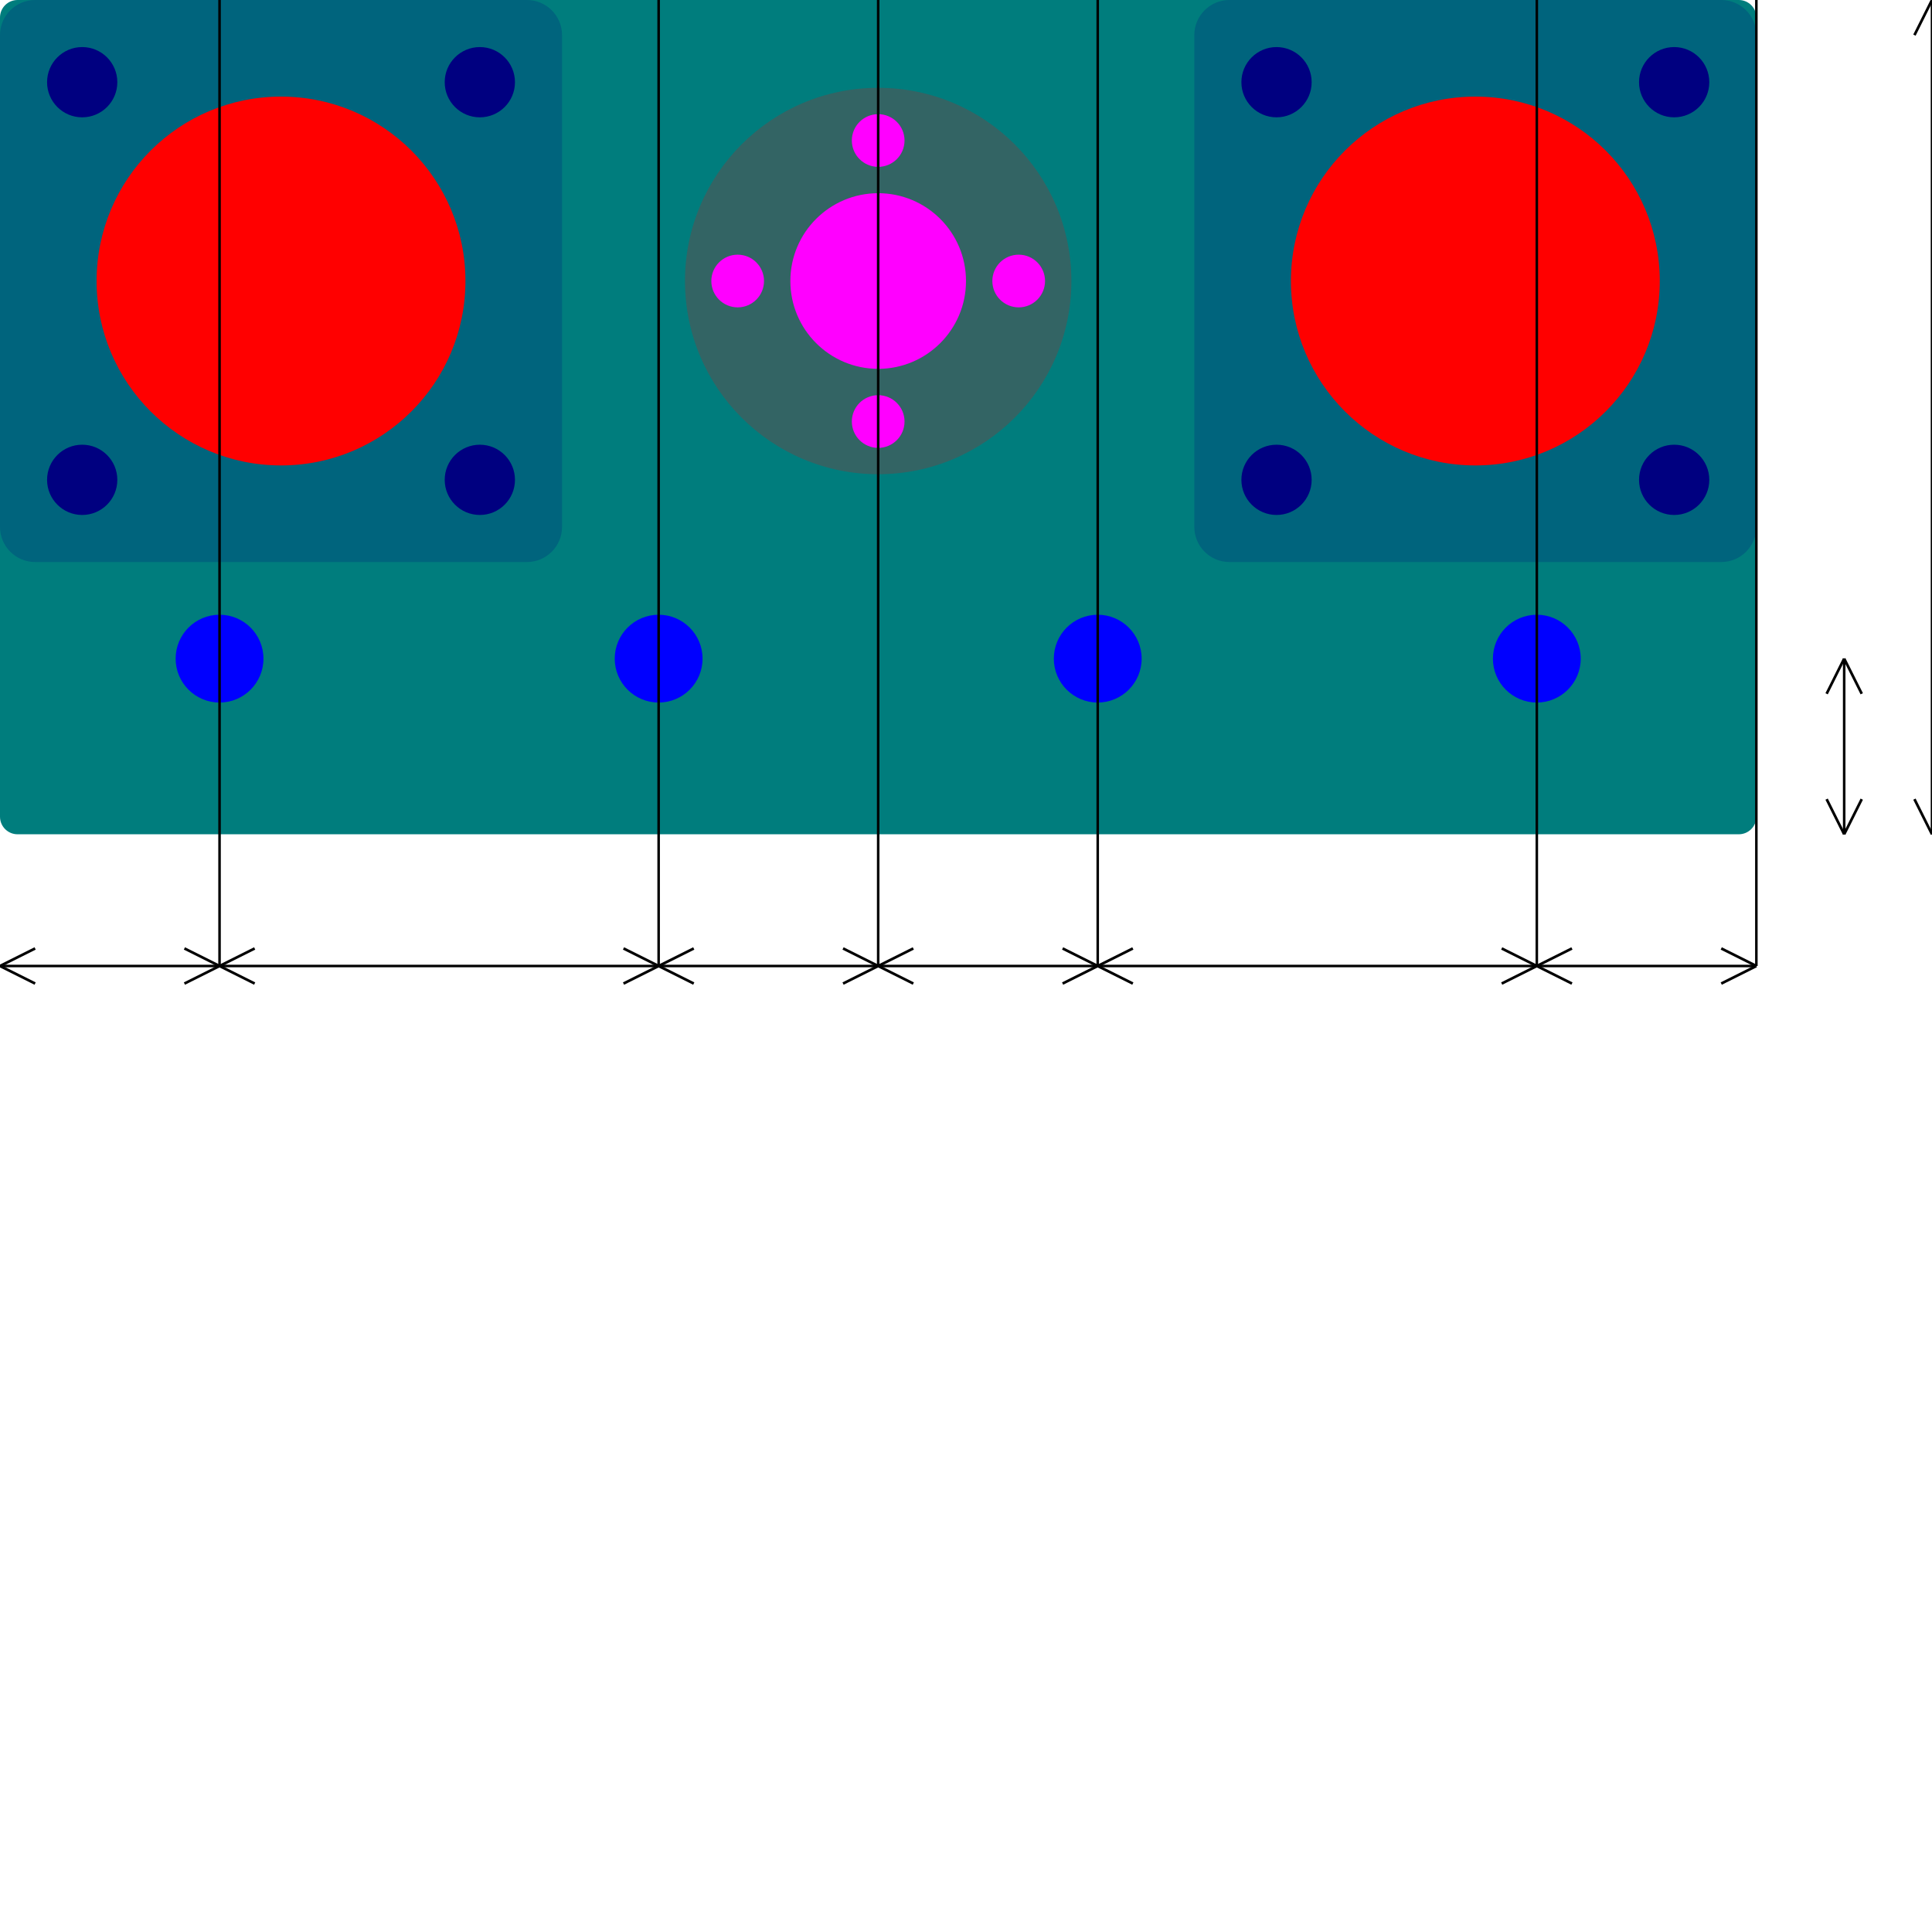
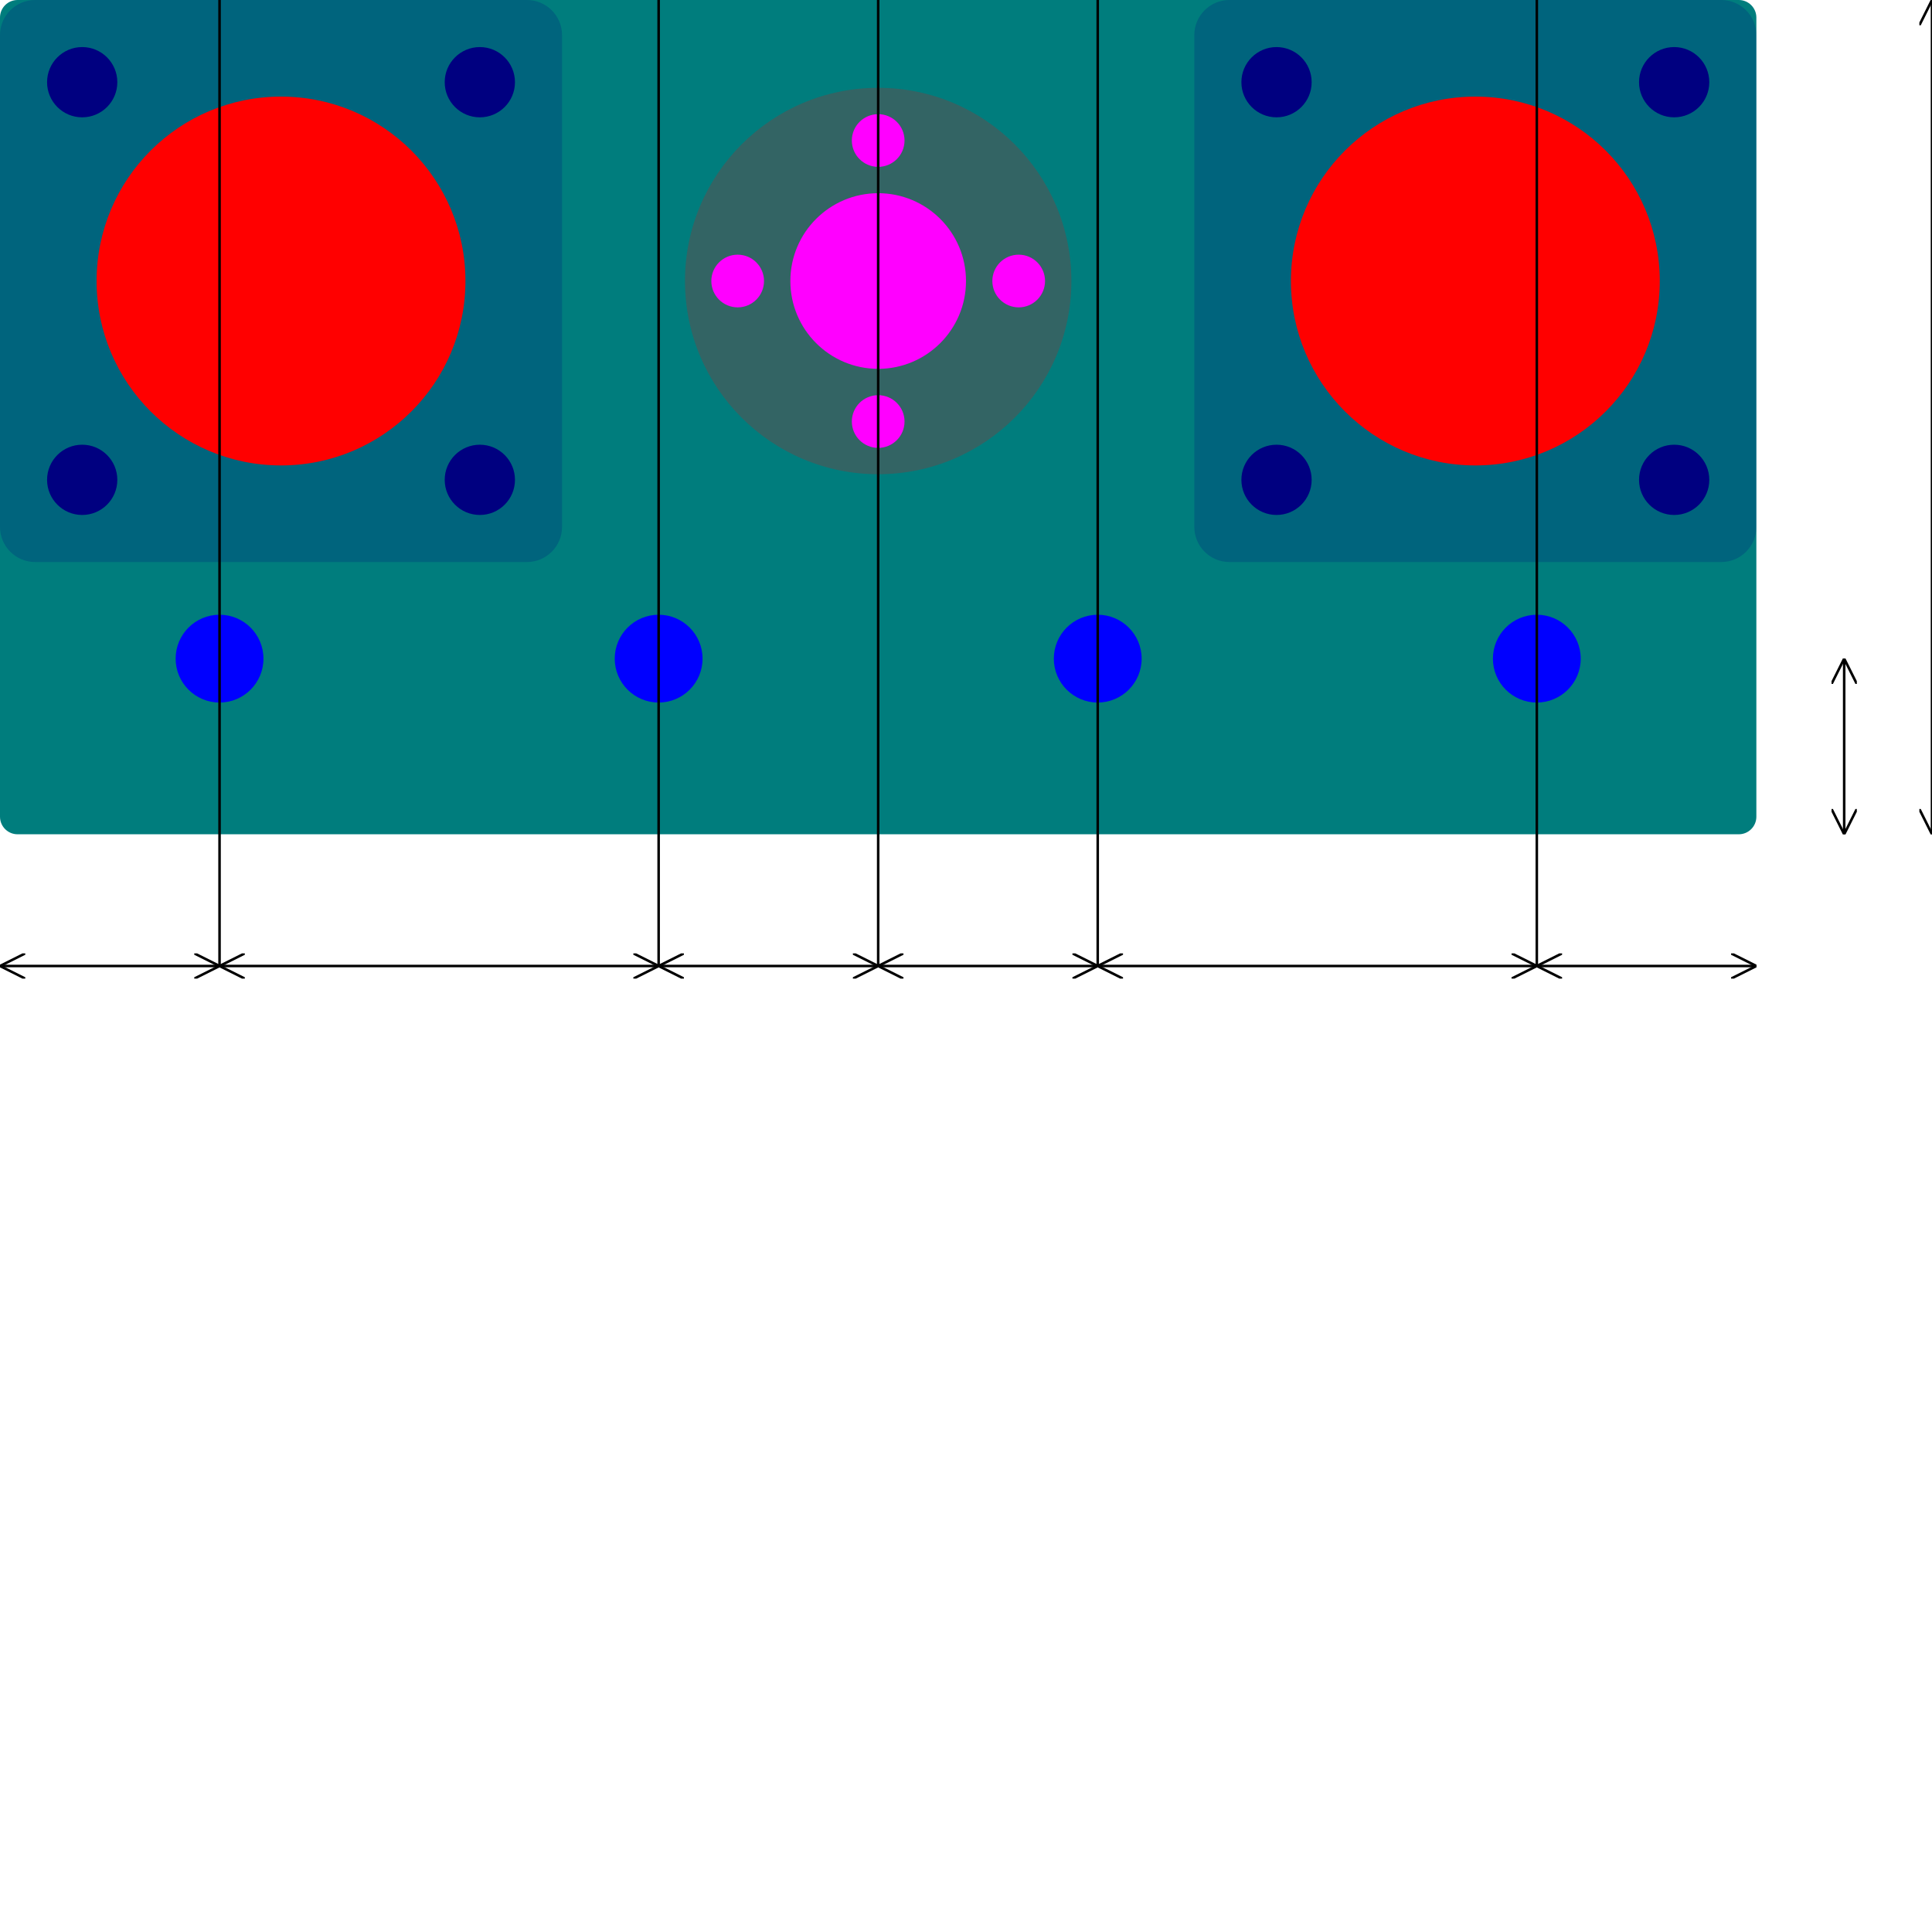
<svg xmlns="http://www.w3.org/2000/svg" version="1.1" width="110mm" height="110mm" viewBox="0 0 110 110" id="cnc1310-spindle-holder-vertical-sides">
+   <defs id="defs">
+     <circle id="lead_screw_central_hole_22.0mm" style="fill:#ff0000;fill-opacity:0.2" cx="0" cy="0" r="11" />
+     <circle id="screw_backlash_item_hole_10.0mm" style="fill:#ff00ff;fill-opacity:1.0" cx="0" cy="0" r="5.0" />
+     <circle id="backlash_item_screw_3.0mm" style="fill:#ff00ff;fill-opacity:1" cx="0" cy="0" r="1.50" />
+     <rect id="bearing_base" style="fill:#000080;fill-opacity:0.2" width="32" height="32" rx="2" ry="2" x="0" y="0" />
+     <circle id="bearing_cylinder" style="fill:#ff0000;fill-opacity:1.0" cx="0" cy="0" r="10.5" />
+     <circle id="bearing_screw_4.0mm" style="fill:#000080;fill-opacity:1.0" cx="0" cy="0" r="2.00" />
+     <circle id="spacer_screw_5.0mm" style="fill:#0000ff;fill-opacity:1.0" cx="0" cy="0" r="2.50" />
+     <marker id="arrow_m" viewBox="0 0 10 10" refX="10" refY="5" markerWidth="10" markerHeight="10" orient="auto-start-reverse">
+       <path d="M 0 0 l 10 5 l -10 5" fill="none" stroke="black" stroke-width="black" />
+     </marker>
+   </defs>
  <g id="layer">
    <rect id="PLATE" width="100.000" height="47.500" x="0.000" y="0.000" rx="1.000" ry="1.000" style="fill:rgb(0,125,125);stroke-width:0;stroke:rgb(0,0,0)" />
    <circle id="lead_screw_central_hole" cx="50.000" cy="16.000" r="11.000" style="fill:#ff0000;fill-opacity:0.2" />
    <rect id="LEFT_bearing_base" width="32.000" height="32.000" x="0.000" y="0.000" rx="2.000" ry="2.000" style="fill:#000080;fill-opacity:0.2" />
    <circle id="LEFT_bearing_cylinder" cx="16.000" cy="16.000" r="10.500" style="fill:#ff0000;fill-opacity:1.0" />
    <rect id="IIGHT_bearing_base" width="32.000" height="32.000" x="68.000" y="0.000" rx="2.000" ry="2.000" style="fill:#000080;fill-opacity:0.2" />
    <circle id="RIGHT_bearing_cylinder" cx="84.000" cy="16.000" r="10.500" style="fill:#ff0000;fill-opacity:1.0" />
    <circle id="LEFT_bearing_screw_4.0mm_SE" cx="4.680" cy="4.680" r="2.000" style="fill:#000080;fill-opacity:1.0" />
    <circle id="LEFT_bearing_screw_4.0mm_SW" cx="27.320" cy="4.680" r="2.000" style="fill:#000080;fill-opacity:1.0" />
    <circle id="LEFT_bearing_screw_4.0mm_NW" cx="4.680" cy="27.320" r="2.000" style="fill:#000080;fill-opacity:1.0" />
    <circle id="LEFT_bearing_screw_4.0mm_NE" cx="27.320" cy="27.320" r="2.000" style="fill:#000080;fill-opacity:1.0" />
    <circle id="RIGHT_bearing_screw_4.0mm_SE" cx="72.680" cy="4.680" r="2.000" style="fill:#000080;fill-opacity:1.0" />
    <circle id="RIGHT_bearing_screw_4.0mm_SW" cx="95.320" cy="4.680" r="2.000" style="fill:#000080;fill-opacity:1.0" />
    <circle id="RIGHT_bearing_screw_4.0mm_NW" cx="72.680" cy="27.320" r="2.000" style="fill:#000080;fill-opacity:1.0" />
    <circle id="RIGHT_bearing_screw_4.0mm_NE" cx="95.320" cy="27.320" r="2.000" style="fill:#000080;fill-opacity:1.0" />
    <circle cx="12.500" cy="37.500" r="2.500" style="fill:#0000ff;fill-opacity:1.0" />
    <circle cx="37.500" cy="37.500" r="2.500" style="fill:#0000ff;fill-opacity:1.0" />
    <circle cx="62.500" cy="37.500" r="2.500" style="fill:#0000ff;fill-opacity:1.0" />
    <circle cx="87.500" cy="37.500" r="2.500" style="fill:#0000ff;fill-opacity:1.0" />
    <circle id="screw_backlash_item_hole" cx="50.000" cy="16.000" r="5.000" style="fill:#ff00ff;fill-opacity:1.0" />
    <circle id="backlash_item_screw_3.0mm_1" cx="50.000" cy="8.000" r="1.500" style="fill:#ff00ff;fill-opacity:1" />
    <circle id="backlash_item_screw_3.0mm_2" cx="50.000" cy="24.000" r="1.500" style="fill:#ff00ff;fill-opacity:1" />
    <circle id="backlash_item_screw_3.0mm_3" cx="42.000" cy="16.000" r="1.500" style="fill:#ff00ff;fill-opacity:1" />
    <circle id="backlash_item_screw_3.0mm_4" cx="58.000" cy="16.000" r="1.500" style="fill:#ff00ff;fill-opacity:1" />
-     <path id="line_v_1" d="M 12.5,0 L 12.5,55" style="stroke:#000000;stroke-width:0.144px;stroke-opacity:1" />
-     <path id="line_v_2" d="M 37.5,0 L 37.5,55" style="stroke:#000000;stroke-width:0.144px;stroke-opacity:1" />
-     <path id="line_v_3" d="M 50,0 L 50,55" style="stroke:#000000;stroke-width:0.144px;stroke-opacity:1" />
-     <path id="line_v_4" d="M 62.5,0 L 62.5,55" style="stroke:#000000;stroke-width:0.144px;stroke-opacity:1" />
-     <path id="line_v_5" d="M 87.5,0 L 87.5,55" style="stroke:#000000;stroke-width:0.144px;stroke-opacity:1" />
-     <path id="line_v_6" d="M 100,0 L 100,55" style="stroke:#000000;stroke-width:0.144px;stroke-opacity:1" />
-     <path id="line_h_7" d="M 0,55 L 100,55" style="stroke:#000000;stroke-width:0.144px;stroke-opacity:1" />
-     <path id="line_v_8" d="M 110,0 L 110,47.5" style="stroke:#000000;stroke-width:0.144px;stroke-opacity:1" />
-     <path id="line_v_9" d="M 105,37.5 L 105,47.5" style="stroke:#000000;stroke-width:0.144px;stroke-opacity:1" />
-     <path d="M 12.5,55 l -2,1 m 2,-1 l -2,-1" style="fill:none; stroke:#000000;stroke-width:0.15;stroke-opacity:1" />
-     <path d="M 0,55 l 2,1 m -2,-1 l 2,-1" style="fill:none; stroke:#000000;stroke-width:0.15;stroke-opacity:1" />
-     <path d="M 37.5,55 l -2,1 m 2,-1 l -2,-1" style="fill:none; stroke:#000000;stroke-width:0.15;stroke-opacity:1" />
-     <path d="M 12.5,55 l 2,1 m -2,-1 l 2,-1" style="fill:none; stroke:#000000;stroke-width:0.15;stroke-opacity:1" />
-     <path d="M 50,55 l -2,1 m 2,-1 l -2,-1" style="fill:none; stroke:#000000;stroke-width:0.15;stroke-opacity:1" />
-     <path d="M 50,55 l 2,1 m -2,-1 l 2,-1" style="fill:none; stroke:#000000;stroke-width:0.15;stroke-opacity:1" />
-     <path d="M 62.5,55 l -2,1 m 2,-1 l -2,-1" style="fill:none; stroke:#000000;stroke-width:0.15;stroke-opacity:1" />
-     <path d="M 37.5,55 l 2,1 m -2,-1 l 2,-1" style="fill:none; stroke:#000000;stroke-width:0.15;stroke-opacity:1" />
-     <path d="M 87.5,55 l -2,1 m 2,-1 l -2,-1" style="fill:none; stroke:#000000;stroke-width:0.15;stroke-opacity:1" />
-     <path d="M 62.5,55 l 2,1 m -2,-1 l 2,-1" style="fill:none; stroke:#000000;stroke-width:0.15;stroke-opacity:1" />
-     <path d="M 100,55 l -2,1 m 2,-1 l -2,-1" style="fill:none; stroke:#000000;stroke-width:0.15;stroke-opacity:1" />
-     <path d="M 87.5,55 l 2,1 m -2,-1 l 2,-1" style="fill:none; stroke:#000000;stroke-width:0.15;stroke-opacity:1" />
-     <path d="M 110,0 l 1,2 m -1,-2 l -1,2" style="fill:none; stroke:#000000;stroke-width:0.15;stroke-opacity:1" />
-     <path d="M 110,47.5 l 1,-2 m -1,2 l -1,-2" style="fill:none; stroke:#000000;stroke-width:0.15;stroke-opacity:1" />
-     <path d="M 105,37.5 l 1,2 m -1,-2 l -1,2" style="fill:none; stroke:#000000;stroke-width:0.15;stroke-opacity:1" />
-     <path d="M 105,47.5 l 1,-2 m -1,2 l -1,-2" style="fill:none; stroke:#000000;stroke-width:0.15;stroke-opacity:1" />
+     <line id="line_v_1" x1="12.500" y1="0.000" x2="12.500" y2="55.000" style="stroke:#000000;stroke-width:0.144px;stroke-opacity:1" />
+     <line id="line_v_2" x1="37.500" y1="0.000" x2="37.500" y2="55.000" style="stroke:#000000;stroke-width:0.144px;stroke-opacity:1" />
+     <line id="line_v_3" x1="50.000" y1="0.000" x2="50.000" y2="55.000" style="stroke:#000000;stroke-width:0.144px;stroke-opacity:1" />
+     <line id="line_v_4" x1="62.500" y1="0.000" x2="62.500" y2="55.000" style="stroke:#000000;stroke-width:0.144px;stroke-opacity:1" />
+     <line id="line_v_5" x1="87.500" y1="0.000" x2="87.500" y2="55.000" style="stroke:#000000;stroke-width:0.144px;stroke-opacity:1" />
+     <line id="line_h_1" x1="0.000" y1="55.000" x2="12.500" y2="55.000" marker-start="url(#arrow_m)" marker-end="url(#arrow_m)" style="stroke:#000000;stroke-width:0.144px;stroke-opacity:1" />
+     <line id="line_h_2" x1="12.500" y1="55.000" x2="37.500" y2="55.000" marker-start="url(#arrow_m)" marker-end="url(#arrow_m)" style="stroke:#000000;stroke-width:0.144px;stroke-opacity:1" />
+     <line id="line_h_3" x1="37.500" y1="55.000" x2="50.000" y2="55.000" marker-start="url(#arrow_m)" marker-end="url(#arrow_m)" style="stroke:#000000;stroke-width:0.144px;stroke-opacity:1" />
+     <line id="line_h_4" x1="50.000" y1="55.000" x2="62.500" y2="55.000" marker-start="url(#arrow_m)" marker-end="url(#arrow_m)" style="stroke:#000000;stroke-width:0.144px;stroke-opacity:1" />
+     <line id="line_h_5" x1="62.500" y1="55.000" x2="87.500" y2="55.000" marker-start="url(#arrow_m)" marker-end="url(#arrow_m)" style="stroke:#000000;stroke-width:0.144px;stroke-opacity:1" />
+     <line id="line_h_6" x1="87.500" y1="55.000" x2="100.000" y2="55.000" marker-start="url(#arrow_m)" marker-end="url(#arrow_m)" style="stroke:#000000;stroke-width:0.144px;stroke-opacity:1" />
+     <line id="line_v_8" x1="110.000" y1="0.000" x2="110.000" y2="47.500" marker-start="url(#arrow_m)" marker-end="url(#arrow_m)" style="stroke:#000000;stroke-width:0.144px;stroke-opacity:1" />
+     <line id="line_v_9" x1="105.000" y1="37.500" x2="105.000" y2="47.500" marker-start="url(#arrow_m)" marker-end="url(#arrow_m)" style="stroke:#000000;stroke-width:0.144px;stroke-opacity:1" />
  </g>
</svg>
